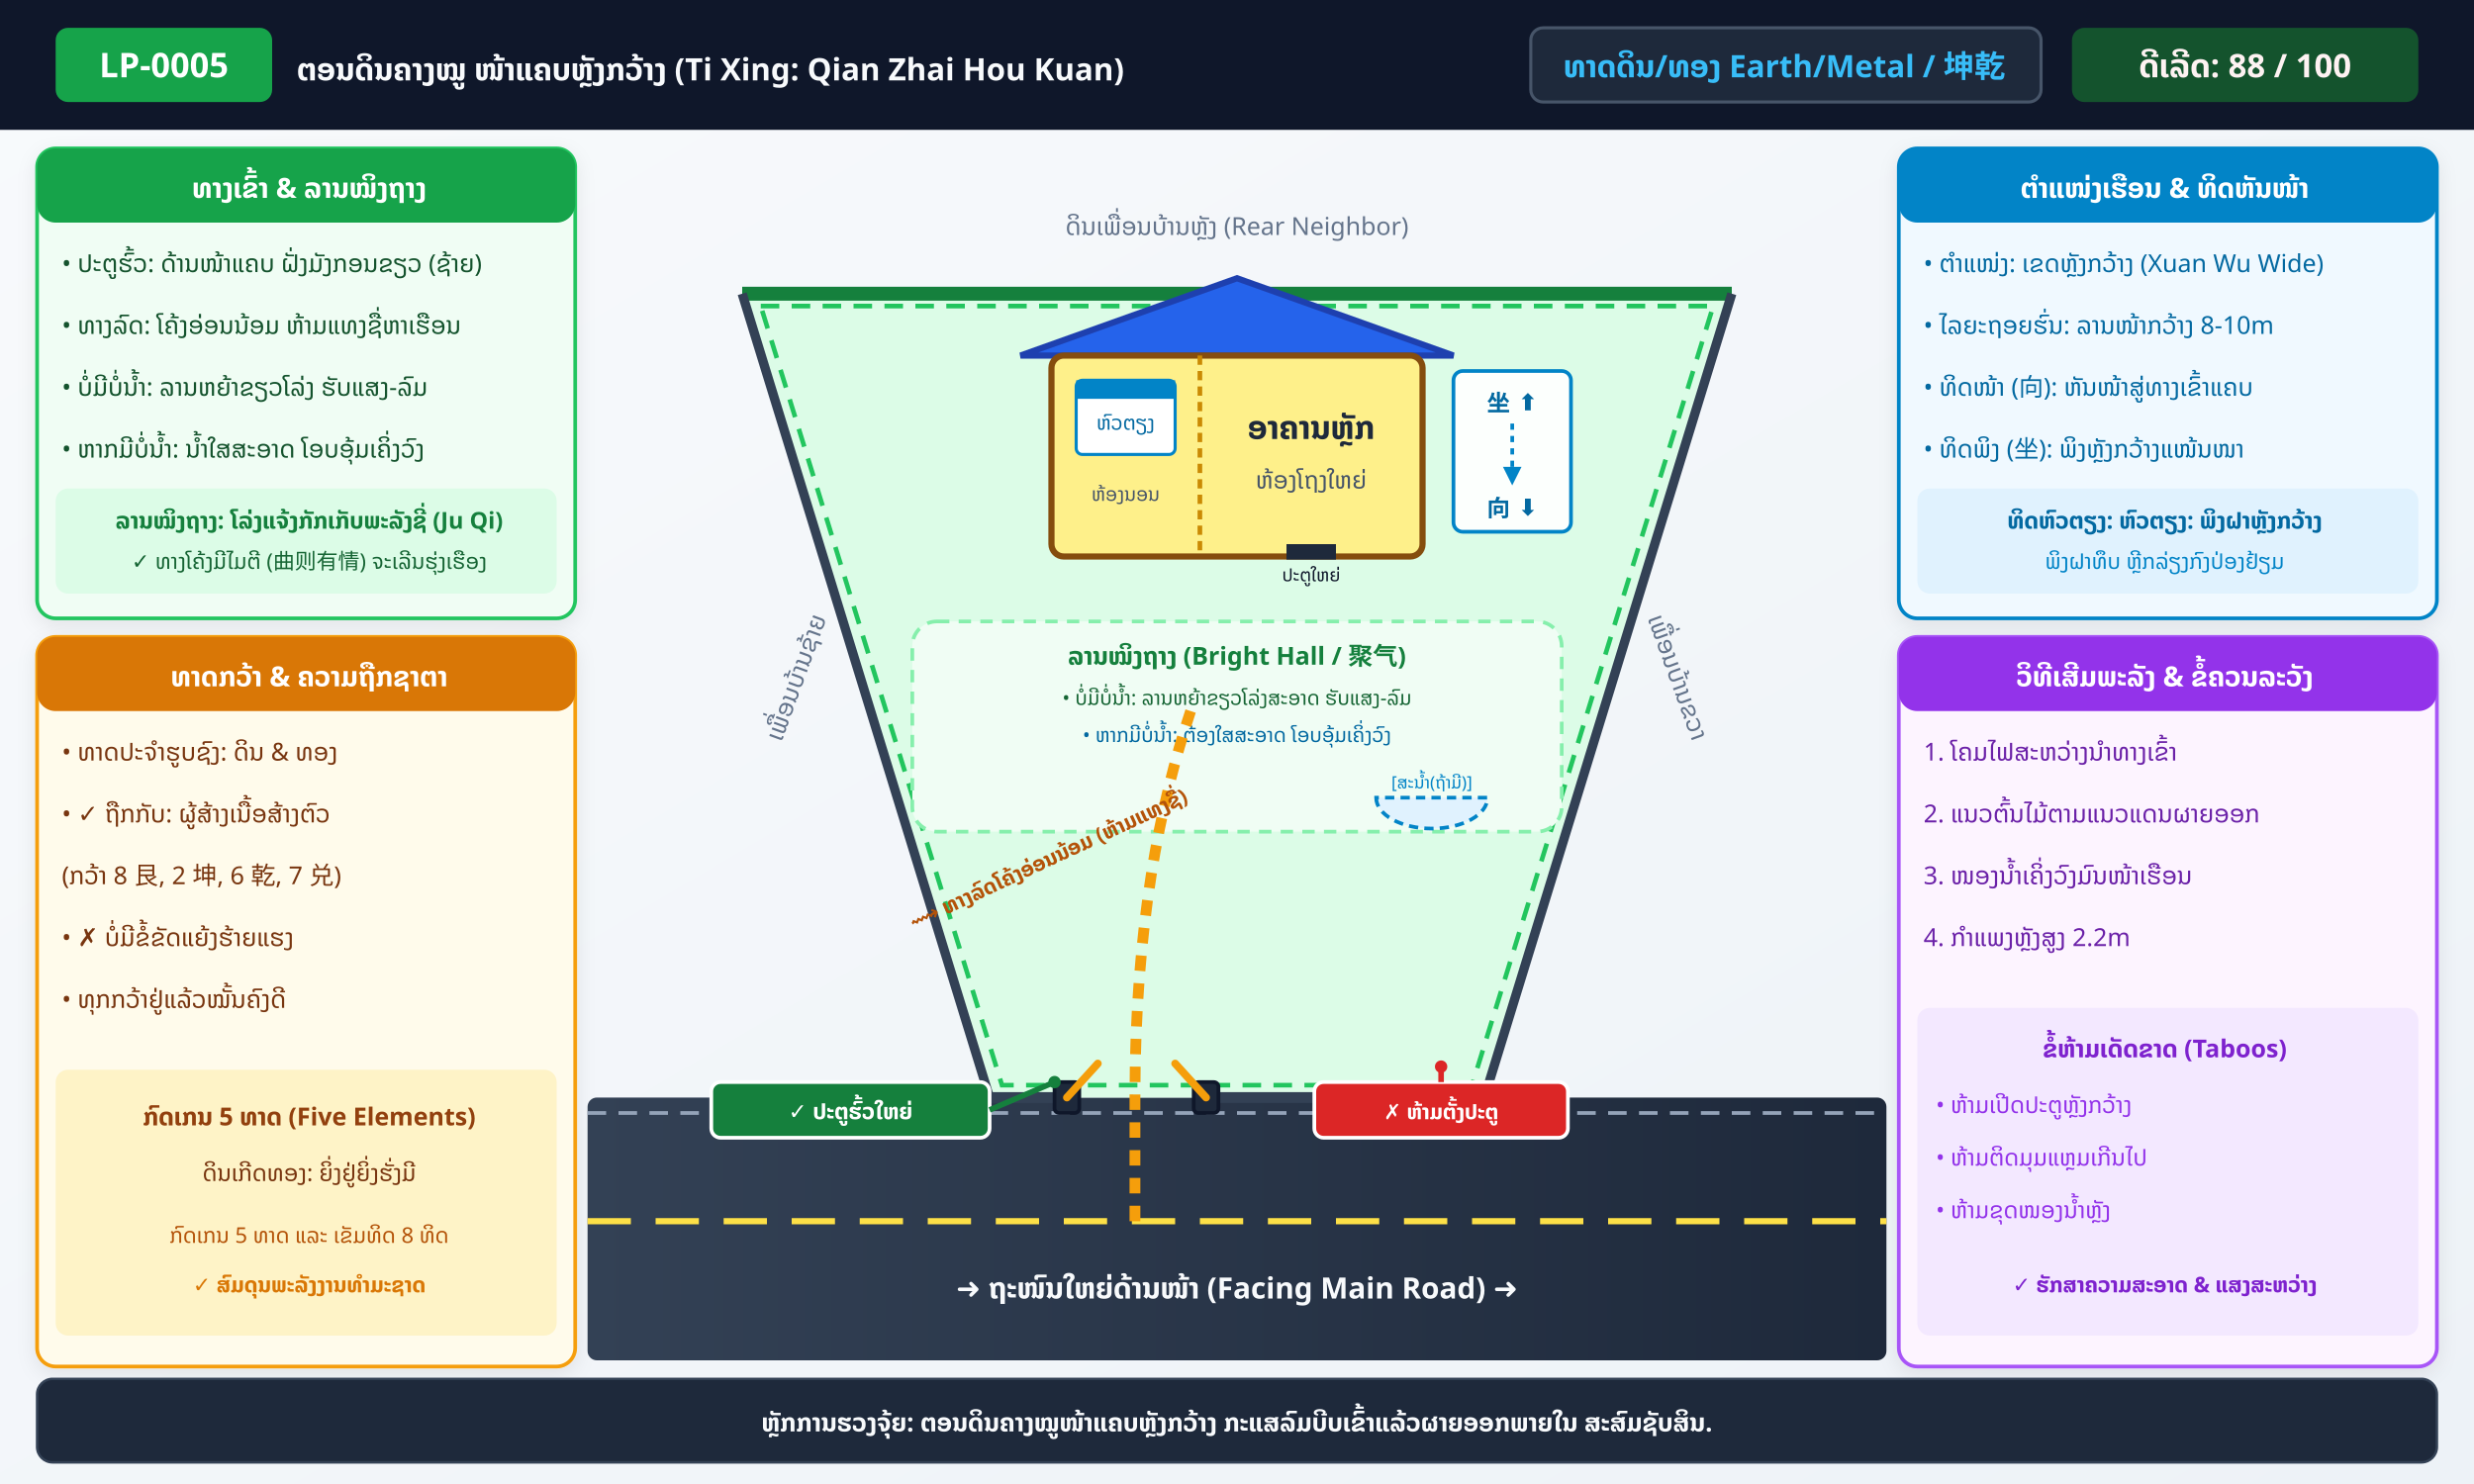
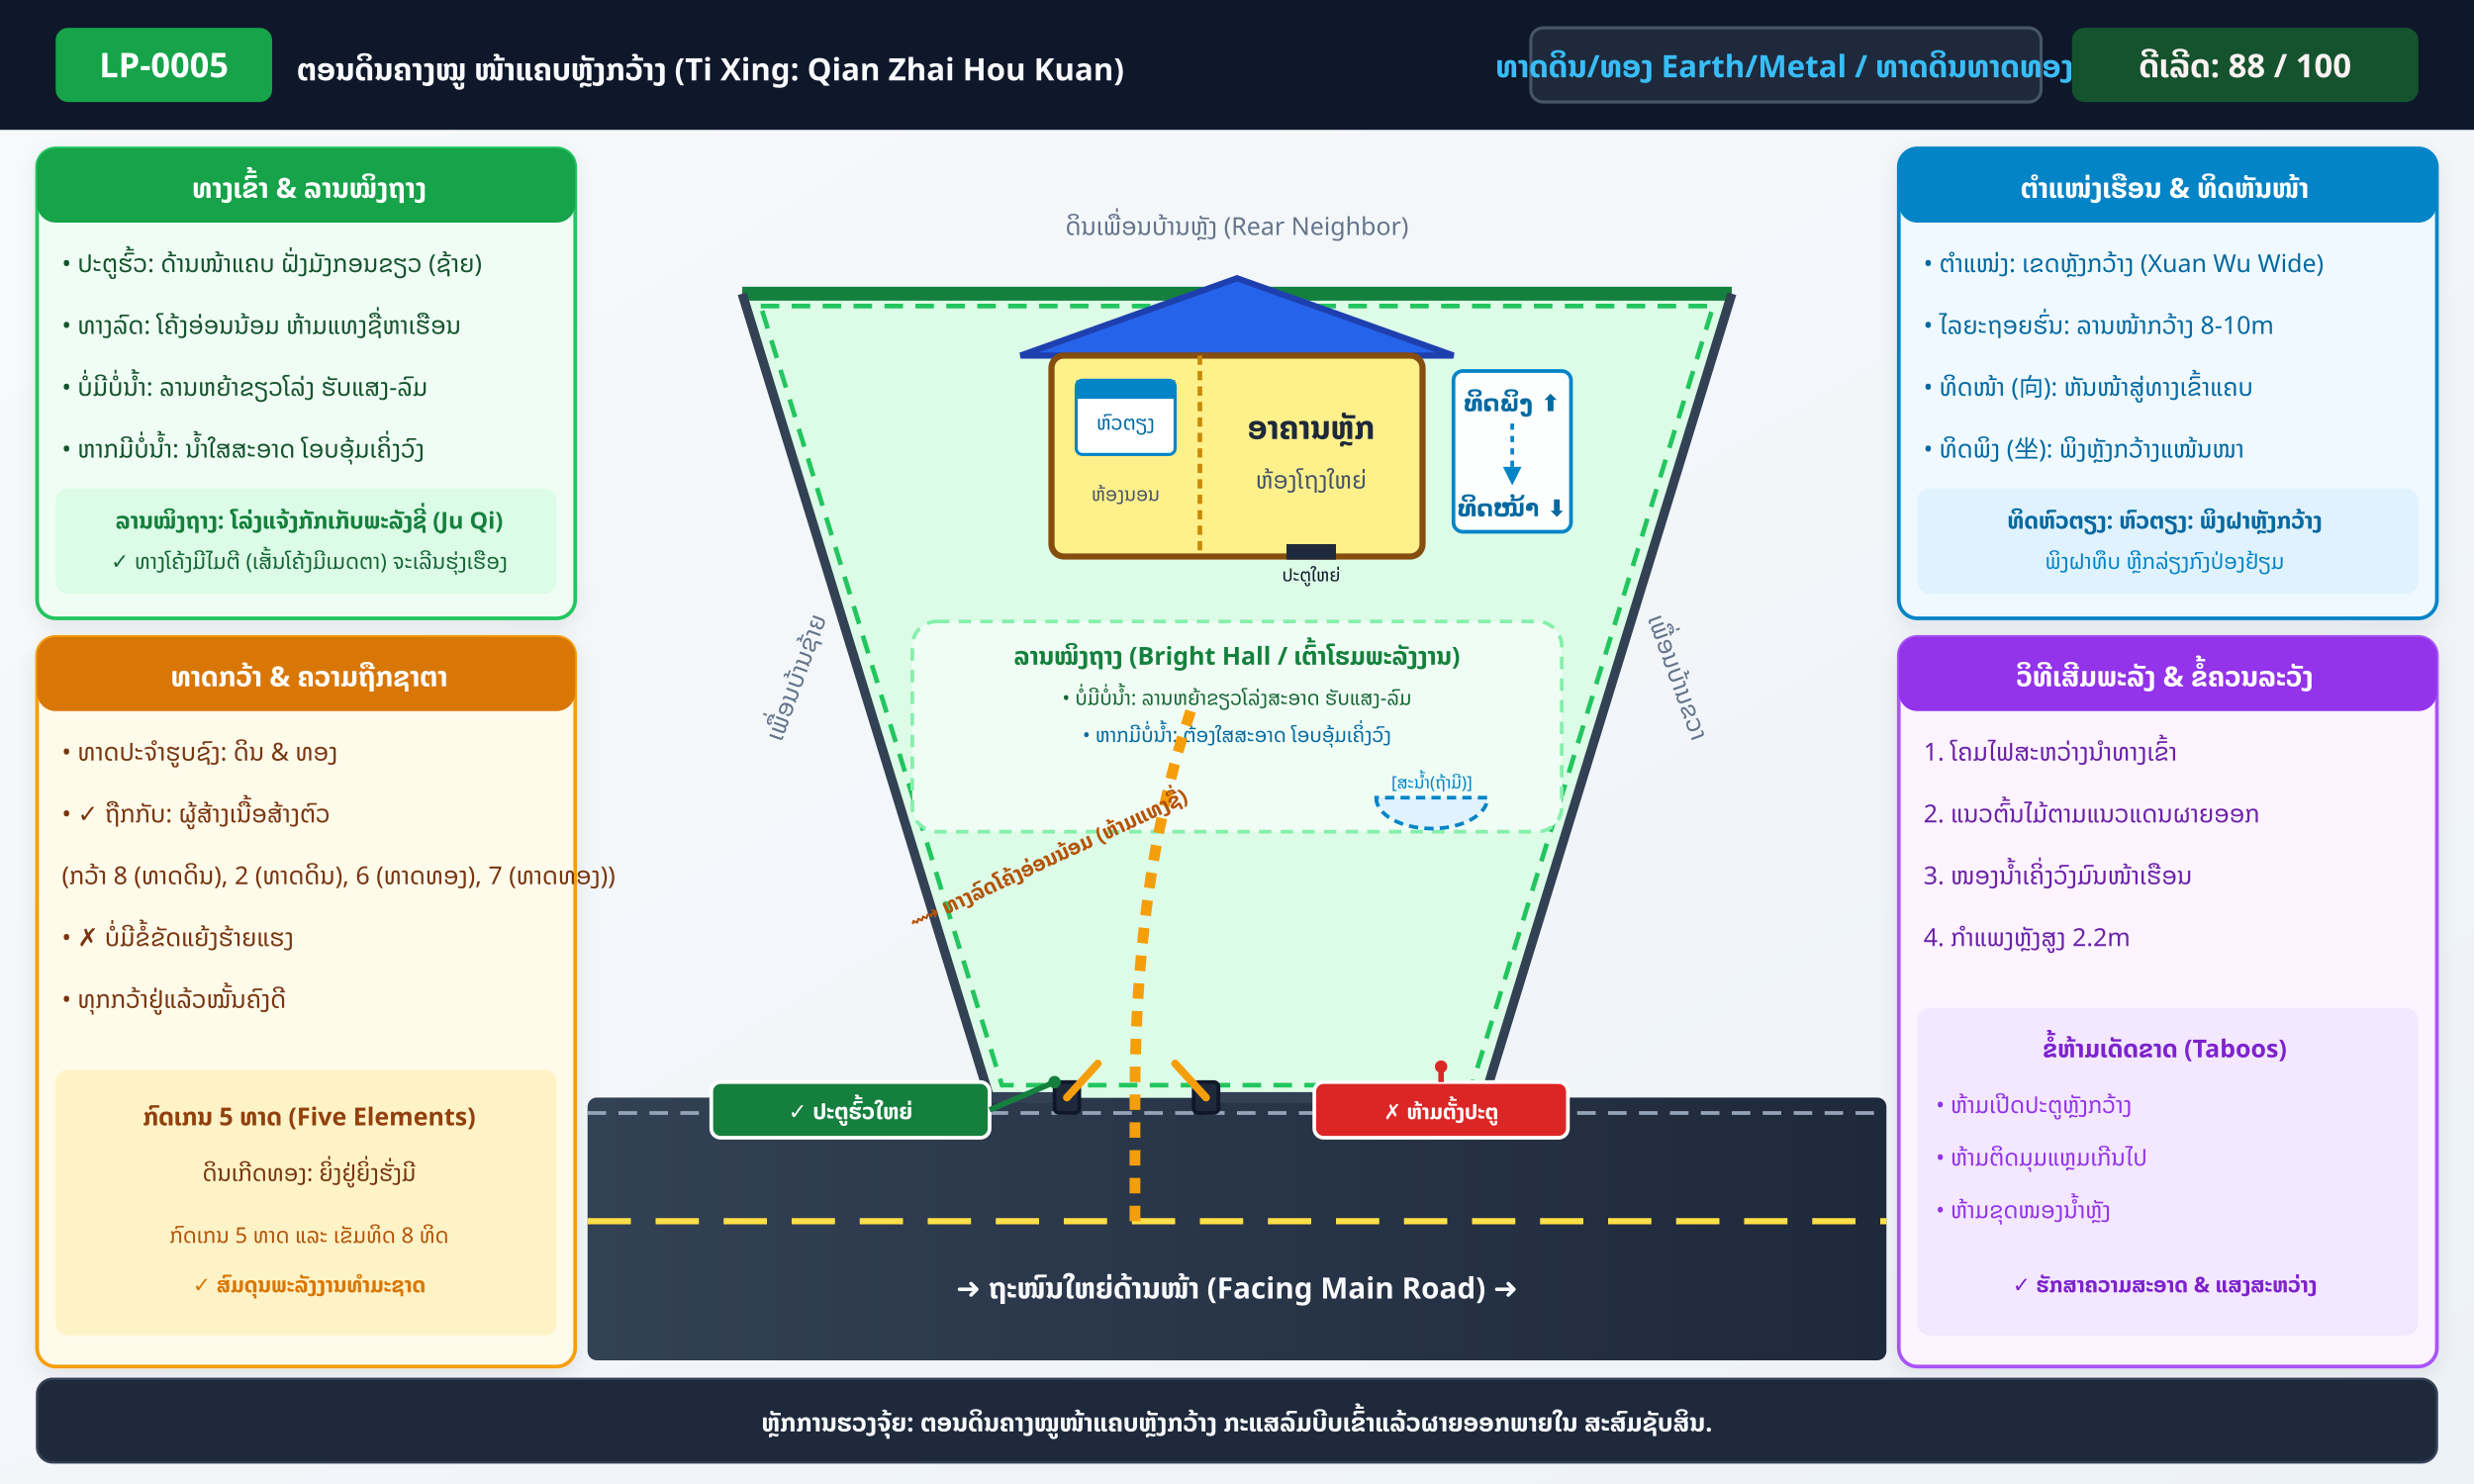
<svg xmlns="http://www.w3.org/2000/svg" viewBox="0 0 800 480" width="800" height="480">
  <defs>
    <linearGradient id="bgGrad" x1="0%" y1="0%" x2="100%" y2="100%">
      <stop offset="0%" stop-color="#F8FAFC" />
      <stop offset="100%" stop-color="#EDF2F7" />
    </linearGradient>
    <linearGradient id="roadGrad" x1="0%" y1="0%" x2="100%" y2="0%">
      <stop offset="0%" stop-color="#334155" />
      <stop offset="100%" stop-color="#1E293B" />
    </linearGradient>
    <filter id="shadow" x="-5%" y="-5%" width="110%" height="110%">
      <feDropShadow dx="0" dy="2" stdDeviation="3" flood-opacity="0.08" />
    </filter>
  </defs>
  <rect width="800" height="480" fill="url(#bgGrad)" />
  <rect x="0" y="0" width="800" height="42" fill="#0F172A" />
  <rect x="18" y="9" width="70" height="24" rx="4" fill="#16A34A" />
  <text x="53" y="25" font-family="'Segoe UI', sans-serif" font-weight="bold" font-size="11" fill="#FFFFFF" text-anchor="middle">LP-0005</text>
  <text x="96" y="26" font-family="'Noto Sans Lao', 'Segoe UI', sans-serif" font-weight="bold" font-size="10" fill="#F8FAFC">ຕອນດິນຄາງໝູ ໜ້າແຄບຫຼັງກວ້າງ (Ti Xing: Qian Zhai Hou Kuan)</text>
  <rect x="495" y="9" width="165" height="24" rx="4" fill="#1E293B" stroke="#475569" stroke-width="1" />
-   <text x="577" y="25" font-family="'Noto Sans Lao', 'Segoe UI', sans-serif" font-weight="bold" font-size="10" fill="#38BDF8" text-anchor="middle">ທາດດິນ/ທອງ Earth/Metal / 坤乾</text>
+   <text x="577" y="25" font-family="'Noto Sans Lao', 'Segoe UI', sans-serif" font-weight="bold" font-size="10" fill="#38BDF8" text-anchor="middle">ທາດດິນ/ທອງ Earth/Metal / ທາດດິນທາດທອງ</text>
  <rect x="670" y="9" width="112" height="24" rx="4" fill="#14532D" />
  <text x="726" y="25" font-family="'Noto Sans Lao', 'Segoe UI', sans-serif" font-weight="bold" font-size="10.5" fill="#FEF2F2" text-anchor="middle">ດີເລີດ: 88 / 100</text>
  <rect x="12" y="48" width="174" height="152" rx="6" fill="#F0FDF4" stroke="#22C55E" stroke-width="1.2" filter="url(#shadow)" />
  <rect x="12" y="48" width="174" height="24" rx="6" fill="#16A34A" />
  <text x="100" y="64" font-family="'Noto Sans Lao', 'Segoe UI', sans-serif" font-weight="bold" font-size="9" fill="#FFFFFF" text-anchor="middle">ທາງເຂົ້າ &amp; ລານໝິງຖາງ</text>
  <text x="20" y="88" font-family="'Noto Sans Lao', 'Segoe UI', sans-serif" font-size="8" fill="#14532D">• ປະຕູຮົ້ວ: ດ້ານໜ້າແຄບ ຝັ່ງມັງກອນຂຽວ (ຊ້າຍ)</text>
  <text x="20" y="108" font-family="'Noto Sans Lao', 'Segoe UI', sans-serif" font-size="8" fill="#14532D">• ທາງລົດ: ໂຄ້ງອ່ອນນ້ອມ ຫ້າມແທງຊື່ຫາເຮືອນ</text>
  <text x="20" y="128" font-family="'Noto Sans Lao', 'Segoe UI', sans-serif" font-size="8" fill="#14532D">• ບໍ່ມີບໍ່ນ້ຳ: ລານຫຍ້າຂຽວໂລ່ງ ຮັບແສງ-ລົມ</text>
  <text x="20" y="148" font-family="'Noto Sans Lao', 'Segoe UI', sans-serif" font-size="8" fill="#14532D">• ຫາກມີບໍ່ນ້ຳ: ນ້ຳໃສສະອາດ ໂອບອຸ້ມເຄິ່ງວົງ</text>
  <rect x="18" y="158" width="162" height="34" rx="4" fill="#DCFCE7" />
  <text x="100" y="171" font-family="'Noto Sans Lao', 'Segoe UI', sans-serif" font-weight="bold" font-size="7.5" fill="#15803D" text-anchor="middle">ລານໝິງຖາງ: ໂລ່ງແຈ້ງກັກເກັບພະລັງຊີ່ (Ju Qi)</text>
-   <text x="100" y="184" font-family="'Noto Sans Lao', 'Segoe UI', sans-serif" font-size="7" fill="#166534" text-anchor="middle">✓ ທາງໂຄ້ງມີໄມຕີ (曲则有情) ຈະເລີນຮຸ່ງເຮືອງ</text>
+   <text x="100" y="184" font-family="'Noto Sans Lao', 'Segoe UI', sans-serif" font-size="7" fill="#166534" text-anchor="middle">✓ ທາງໂຄ້ງມີໄມຕີ (ເສັ້ນໂຄ້ງມີເມດຕາ) ຈະເລີນຮຸ່ງເຮືອງ</text>
  <rect x="12" y="206" width="174" height="236" rx="6" fill="#FFFBEB" stroke="#F59E0B" stroke-width="1.2" filter="url(#shadow)" />
  <rect x="12" y="206" width="174" height="24" rx="6" fill="#D97706" />
  <text x="100" y="222" font-family="'Noto Sans Lao', 'Segoe UI', sans-serif" font-weight="bold" font-size="9" fill="#FFFFFF" text-anchor="middle">ທາດກວ້າ &amp; ຄວາມຖືກຊາຕາ</text>
  <text x="20" y="246" font-family="'Noto Sans Lao', 'Segoe UI', sans-serif" font-size="8" fill="#78350F">• ທາດປະຈຳຮູບຊົງ: ດິນ &amp; ທອງ</text>
  <text x="20" y="266" font-family="'Noto Sans Lao', 'Segoe UI', sans-serif" font-size="8" fill="#78350F">• ✓ ຖືກກັບ: ຜູ້ສ້າງເນື້ອສ້າງຕົວ</text>
-   <text x="20" y="286" font-family="'Noto Sans Lao', 'Segoe UI', sans-serif" font-size="8" fill="#78350F">(ກວ້າ 8 艮, 2 坤, 6 乾, 7 兑)</text>
+   <text x="20" y="286" font-family="'Noto Sans Lao', 'Segoe UI', sans-serif" font-size="8" fill="#78350F">(ກວ້າ 8 (ທາດດິນ), 2 (ທາດດິນ), 6 (ທາດທອງ), 7 (ທາດທອງ))</text>
  <text x="20" y="306" font-family="'Noto Sans Lao', 'Segoe UI', sans-serif" font-size="8" fill="#78350F">• ✗ ບໍ່ມີຂໍ້ຂັດແຍ້ງຮ້າຍແຮງ</text>
  <text x="20" y="326" font-family="'Noto Sans Lao', 'Segoe UI', sans-serif" font-size="8" fill="#78350F">• ທຸກກວ້າຢູ່ແລ້ວໝັ້ນຄົງດີ</text>
  <rect x="18" y="346" width="162" height="86" rx="4" fill="#FEF3C7" />
  <text x="100" y="364" font-family="'Noto Sans Lao', 'Segoe UI', sans-serif" font-weight="bold" font-size="8" fill="#92400E" text-anchor="middle">ກົດເກນ 5 ທາດ (Five Elements)</text>
  <text x="100" y="382" font-family="'Noto Sans Lao', 'Segoe UI', sans-serif" font-size="7.5" fill="#78350F" text-anchor="middle">ດິນເກີດທອງ: ຍິ່ງຢູ່ຍິ່ງຮັ່ງມີ</text>
  <text x="100" y="402" font-family="'Noto Sans Lao', 'Segoe UI', sans-serif" font-size="7" fill="#B45309" text-anchor="middle">ກົດເກນ 5 ທາດ ແລະ ເຂັມທິດ 8 ທິດ</text>
  <text x="100" y="418" font-family="'Noto Sans Lao', 'Segoe UI', sans-serif" font-weight="bold" font-size="7" fill="#D97706" text-anchor="middle">✓ ສົມດຸນພະລັງງານທຳມະຊາດ</text>
  <rect x="614" y="48" width="174" height="152" rx="6" fill="#F0F9FF" stroke="#0284C7" stroke-width="1.2" filter="url(#shadow)" />
  <rect x="614" y="48" width="174" height="24" rx="6" fill="#0284C7" />
  <text x="700" y="64" font-family="'Noto Sans Lao', 'Segoe UI', sans-serif" font-weight="bold" font-size="9" fill="#FFFFFF" text-anchor="middle">ຕຳແໜ່ງເຮືອນ &amp; ທິດຫັນໜ້າ</text>
  <text x="622" y="88" font-family="'Noto Sans Lao', 'Segoe UI', sans-serif" font-size="8" fill="#0369A1">• ຕຳແໜ່ງ: ເຂດຫຼັງກວ້າງ (Xuan Wu Wide)</text>
  <text x="622" y="108" font-family="'Noto Sans Lao', 'Segoe UI', sans-serif" font-size="8" fill="#0369A1">• ໄລຍະຖອຍຮົ່ນ: ລານໜ້າກວ້າງ 8-10m</text>
  <text x="622" y="128" font-family="'Noto Sans Lao', 'Segoe UI', sans-serif" font-size="8" fill="#0369A1">• ທິດໜ້າ (向): ຫັນໜ້າສູ່ທາງເຂົ້າແຄບ</text>
  <text x="622" y="148" font-family="'Noto Sans Lao', 'Segoe UI', sans-serif" font-size="8" fill="#0369A1">• ທິດພິງ (坐): ພິງຫຼັງກວ້າງແໜ້ນໜາ</text>
  <rect x="620" y="158" width="162" height="34" rx="4" fill="#E0F2FE" />
  <text x="700" y="171" font-family="'Noto Sans Lao', 'Segoe UI', sans-serif" font-weight="bold" font-size="7.5" fill="#0369A1" text-anchor="middle">ທິດຫົວຕຽງ: ຫົວຕຽງ: ພິງຝາຫຼັງກວ້າງ</text>
  <text x="700" y="184" font-family="'Noto Sans Lao', 'Segoe UI', sans-serif" font-size="7" fill="#0284C7" text-anchor="middle">ພິງຝາທຶບ ຫຼີກລ່ຽງກົງປ່ອງຢ້ຽມ</text>
  <rect x="614" y="206" width="174" height="236" rx="6" fill="#FDF4FF" stroke="#A855F7" stroke-width="1.2" filter="url(#shadow)" />
  <rect x="614" y="206" width="174" height="24" rx="6" fill="#9333EA" />
  <text x="700" y="222" font-family="'Noto Sans Lao', 'Segoe UI', sans-serif" font-weight="bold" font-size="9" fill="#FFFFFF" text-anchor="middle">ວິທີເສີມພະລັງ &amp; ຂໍ້ຄວນລະວັງ</text>
  <text x="622" y="246" font-family="'Noto Sans Lao', 'Segoe UI', sans-serif" font-size="8" fill="#6B21A8">1. ໂຄມໄຟສະຫວ່າງນຳທາງເຂົ້າ</text>
  <text x="622" y="266" font-family="'Noto Sans Lao', 'Segoe UI', sans-serif" font-size="8" fill="#6B21A8">2. ແນວຕົ້ນໄມ້ຕາມແນວແດນຜາຍອອກ</text>
  <text x="622" y="286" font-family="'Noto Sans Lao', 'Segoe UI', sans-serif" font-size="8" fill="#6B21A8">3. ໜອງນ້ຳເຄິ່ງວົງມົນໜ້າເຮືອນ</text>
  <text x="622" y="306" font-family="'Noto Sans Lao', 'Segoe UI', sans-serif" font-size="8" fill="#6B21A8">4. ກຳແພງຫຼັງສູງ 2.2m</text>
  <rect x="620" y="326" width="162" height="106" rx="4" fill="#F3E8FF" />
  <text x="700" y="342" font-family="'Noto Sans Lao', 'Segoe UI', sans-serif" font-weight="bold" font-size="8" fill="#7E22CE" text-anchor="middle">ຂໍ້ຫ້າມເດັດຂາດ (Taboos)</text>
  <text x="626" y="360" font-family="'Noto Sans Lao', 'Segoe UI', sans-serif" font-size="7.5" fill="#9333EA">• ຫ້າມເປີດປະຕູຫຼັງກວ້າງ</text>
  <text x="626" y="377" font-family="'Noto Sans Lao', 'Segoe UI', sans-serif" font-size="7.5" fill="#9333EA">• ຫ້າມຕິດມຸມແຫຼມເກີນໄປ</text>
  <text x="626" y="394" font-family="'Noto Sans Lao', 'Segoe UI', sans-serif" font-size="7.5" fill="#9333EA">• ຫ້າມຂຸດໜອງນ້ຳຫຼັງ</text>
  <text x="700" y="418" font-family="'Noto Sans Lao', 'Segoe UI', sans-serif" font-weight="bold" font-size="7" fill="#7E22CE" text-anchor="middle">✓ ຮັກສາຄວາມສະອາດ &amp; ແສງສະຫວ່າງ</text>
  <rect x="190" y="355" width="420" height="85" fill="url(#roadGrad)" rx="3" />
  <line x1="190" y1="395" x2="610" y2="395" stroke="#FDE047" stroke-width="2" stroke-dasharray="14,8" />
  <line x1="190" y1="360" x2="610" y2="360" stroke="#94A3B8" stroke-width="1.2" stroke-dasharray="6,4" />
  <text x="400" y="420" font-family="'Noto Sans Lao', 'Segoe UI', sans-serif" font-weight="bold" font-size="9.5" fill="#F8FAFC" text-anchor="middle">➜ ຖະໜົນໃຫຍ່ດ້ານໜ້າ (Facing Main Road) ➜</text>
  <g>
    <text x="400" y="76" font-family="'Noto Sans Lao', 'Segoe UI', sans-serif" font-size="8" fill="#64748B" text-anchor="middle">ດິນເພື່ອນບ້ານຫຼັງ (Rear Neighbor)</text>
    <text x="260" y="220" font-family="'Noto Sans Lao', 'Segoe UI', sans-serif" font-size="8" fill="#64748B" text-anchor="middle" transform="rotate(-70 260 220)">ເພື່ອນບ້ານຊ້າຍ</text>
    <text x="540" y="220" font-family="'Noto Sans Lao', 'Segoe UI', sans-serif" font-size="8" fill="#64748B" text-anchor="middle" transform="rotate(70 540 220)">ເພື່ອນບ້ານຂວາ</text>
    <polygon points="240,95 560,95 480,355 320,355" fill="#DCFCE7" />
    <polygon points="246,99 554,99 476,351 324,351" fill="none" stroke="#22C55E" stroke-width="1.5" stroke-dasharray="6,4" />
    <line x1="240" y1="95" x2="560" y2="95" stroke="#15803D" stroke-width="4.5" />
    <line x1="240" y1="95" x2="320" y2="355" stroke="#334155" stroke-width="3" />
    <line x1="560" y1="95" x2="480" y2="355" stroke="#334155" stroke-width="3" />
    <polygon points="330,115 400,90 470,115" fill="#2563EB" stroke="#1E40AF" stroke-width="2" />
    <rect x="340" y="115" width="120" height="65" fill="#FEF08A" stroke="#854D0E" stroke-width="2" rx="4" />
    <line x1="388" y1="115" x2="388" y2="180" stroke="#CA8A04" stroke-width="1.5" stroke-dasharray="3,2" />
    <rect x="348" y="123" width="32" height="24" rx="2" fill="#FFFFFF" stroke="#0284C7" stroke-width="1" />
    <rect x="348" y="123" width="32" height="6" fill="#0284C7" />
    <text x="364" y="139" font-family="'Noto Sans Lao', 'Segoe UI', sans-serif" font-size="6.5" fill="#0369A1" text-anchor="middle">ຫົວຕຽງ</text>
    <text x="364" y="162" font-family="'Noto Sans Lao', 'Segoe UI', sans-serif" font-size="6.2" fill="#475569" text-anchor="middle">ຫ້ອງນອນ</text>
    <text x="424" y="142" font-family="'Noto Sans Lao', 'Segoe UI', sans-serif" font-weight="bold" font-size="10.5" fill="#1E293B" text-anchor="middle">ອາຄານຫຼັກ</text>
    <text x="424" y="158" font-family="'Noto Sans Lao', 'Segoe UI', sans-serif" font-size="7.8" fill="#475569" text-anchor="middle">ຫ້ອງໂຖງໃຫຍ່</text>
    <rect x="416" y="176" width="16" height="5" fill="#1E293B" />
    <text x="424" y="188" font-family="'Noto Sans Lao', 'Segoe UI', sans-serif" font-size="5.8" fill="#0F172A" text-anchor="middle">ປະຕູໃຫຍ່</text>
    <g transform="translate(470, 120)">
      <rect x="0" y="0" width="38" height="52" rx="3" fill="#FFFFFF" fill-opacity="0.92" stroke="#0284C7" stroke-width="1.2" />
-       <text x="19" y="13" font-family="'Segoe UI', sans-serif" font-weight="bold" font-size="7.5" fill="#0369A1" text-anchor="middle">坐 ⬆</text>
+       <text x="19" y="13" font-family="'Segoe UI', sans-serif" font-weight="bold" font-size="7.5" fill="#0369A1" text-anchor="middle">ທິດພິງ ⬆</text>
      <line x1="19" y1="17" x2="19" y2="35" stroke="#0284C7" stroke-width="1.2" stroke-dasharray="2,2" />
      <polygon points="19,37 16,31 22,31" fill="#0284C7" />
-       <text x="19" y="47" font-family="'Segoe UI', sans-serif" font-weight="bold" font-size="7.5" fill="#0369A1" text-anchor="middle">向 ⬇</text>
+       <text x="19" y="47" font-family="'Segoe UI', sans-serif" font-weight="bold" font-size="7.5" fill="#0369A1" text-anchor="middle">ທິດໜ້າ ⬇</text>
    </g>
    <rect x="295" y="201" width="210" height="68" rx="8" fill="#F0FDF4" stroke="#86EFAC" stroke-width="1.2" stroke-dasharray="4,3" />
-     <text x="400" y="215" font-family="'Noto Sans Lao', 'Segoe UI', sans-serif" font-weight="bold" font-size="8" fill="#15803D" text-anchor="middle">ລານໝິງຖາງ (Bright Hall / 聚气)</text>
+     <text x="400" y="215" font-family="'Noto Sans Lao', 'Segoe UI', sans-serif" font-weight="bold" font-size="8" fill="#15803D" text-anchor="middle">ລານໝິງຖາງ (Bright Hall / ເຕົ້າໂຮມພະລັງງານ)</text>
    <text x="400" y="228" font-family="'Noto Sans Lao', 'Segoe UI', sans-serif" font-size="6.5" fill="#166534" text-anchor="middle">• ບໍ່ມີບໍ່ນ້ຳ: ລານຫຍ້າຂຽວໂລ່ງສະອາດ ຮັບແສງ-ລົມ</text>
    <text x="400" y="240" font-family="'Noto Sans Lao', 'Segoe UI', sans-serif" font-size="6.5" fill="#0369A1" text-anchor="middle">• ຫາກມີບໍ່ນ້ຳ: ຕ້ອງໃສສະອາດ ໂອບອຸ້ມເຄິ່ງວົງ</text>
    <path d="M 445 258 A 18 10 0 0 0 481 258 Z" fill="#E0F2FE" stroke="#0284C7" stroke-width="1.2" stroke-dasharray="3,2" />
    <text x="463" y="255" font-family="'Noto Sans Lao', 'Segoe UI', sans-serif" font-size="5.5" fill="#0284C7" text-anchor="middle">[ສະນ້ຳ(ຖ້າມີ)]</text>
    <line x1="320" y1="355" x2="345" y2="355" stroke="#334155" stroke-width="3.5" />
    <line x1="390" y1="355" x2="480" y2="355" stroke="#334155" stroke-width="3.5" />
    <rect x="341" y="350" width="8" height="10" rx="1.5" fill="#1E293B" stroke="#0F172A" stroke-width="1.2" />
    <rect x="386" y="350" width="8" height="10" rx="1.5" fill="#1E293B" stroke="#0F172A" stroke-width="1.2" />
    <line x1="345" y1="355" x2="355" y2="344" stroke="#F59E0B" stroke-width="2.5" stroke-linecap="round" />
    <line x1="390" y1="355" x2="380" y2="344" stroke="#F59E0B" stroke-width="2.5" stroke-linecap="round" />
    <path d="M 367 395 L 367 355 C 367 300 375 260 385 230" fill="none" stroke="#F59E0B" stroke-width="3.5" stroke-dasharray="5,4" />
    <text x="340" y="280" font-family="'Noto Sans Lao', 'Segoe UI', sans-serif" font-weight="bold" font-size="6.8" fill="#B45309" text-anchor="middle" transform="rotate(-25 340 280)">⟿ ທາງລົດໂຄ້ງອ່ອນນ້ອມ (ຫ້າມແທງຊື່)</text>
    <g transform="translate(230, 350)">
      <rect x="0" y="0" width="90" height="18" rx="3" fill="#15803D" stroke="#FFFFFF" stroke-width="1.2" />
      <text x="45" y="12" font-family="'Noto Sans Lao', 'Segoe UI', sans-serif" font-weight="bold" font-size="7.2" fill="#FFFFFF" text-anchor="middle">✓ ປະຕູຮົ້ວໃຫຍ່</text>
      <line x1="90" y1="9" x2="111" y2="0" stroke="#15803D" stroke-width="1.8" />
      <circle cx="111" cy="0" r="2" fill="#15803D" />
    </g>
    <g transform="translate(425, 350)">
      <rect x="0" y="0" width="82" height="18" rx="3" fill="#DC2626" stroke="#FFFFFF" stroke-width="1.2" />
      <text x="41" y="12" font-family="'Noto Sans Lao', 'Segoe UI', sans-serif" font-weight="bold" font-size="6.8" fill="#FFFFFF" text-anchor="middle">✗ ຫ້າມຕັ້ງປະຕູ</text>
      <line x1="41" y1="0" x2="41" y2="-5" stroke="#DC2626" stroke-width="1.8" />
      <circle cx="41" cy="-5" r="2" fill="#DC2626" />
    </g>
  </g>
  <rect x="12" y="446" width="776" height="27" rx="5" fill="#1E293B" stroke="#334155" stroke-width="0.8" />
  <text x="400" y="463" font-family="'Noto Sans Lao', 'Segoe UI', sans-serif" font-weight="bold" font-size="8.2" fill="#F8FAFC" text-anchor="middle">ຫຼັກການຮວງຈຸ້ຍ: ຕອນດິນຄາງໝູໜ້າແຄບຫຼັງກວ້າງ ກະແສລົມບີບເຂົ້າແລ້ວຜາຍອອກພາຍໃນ ສະສົມຊັບສິນ.</text>
</svg>
